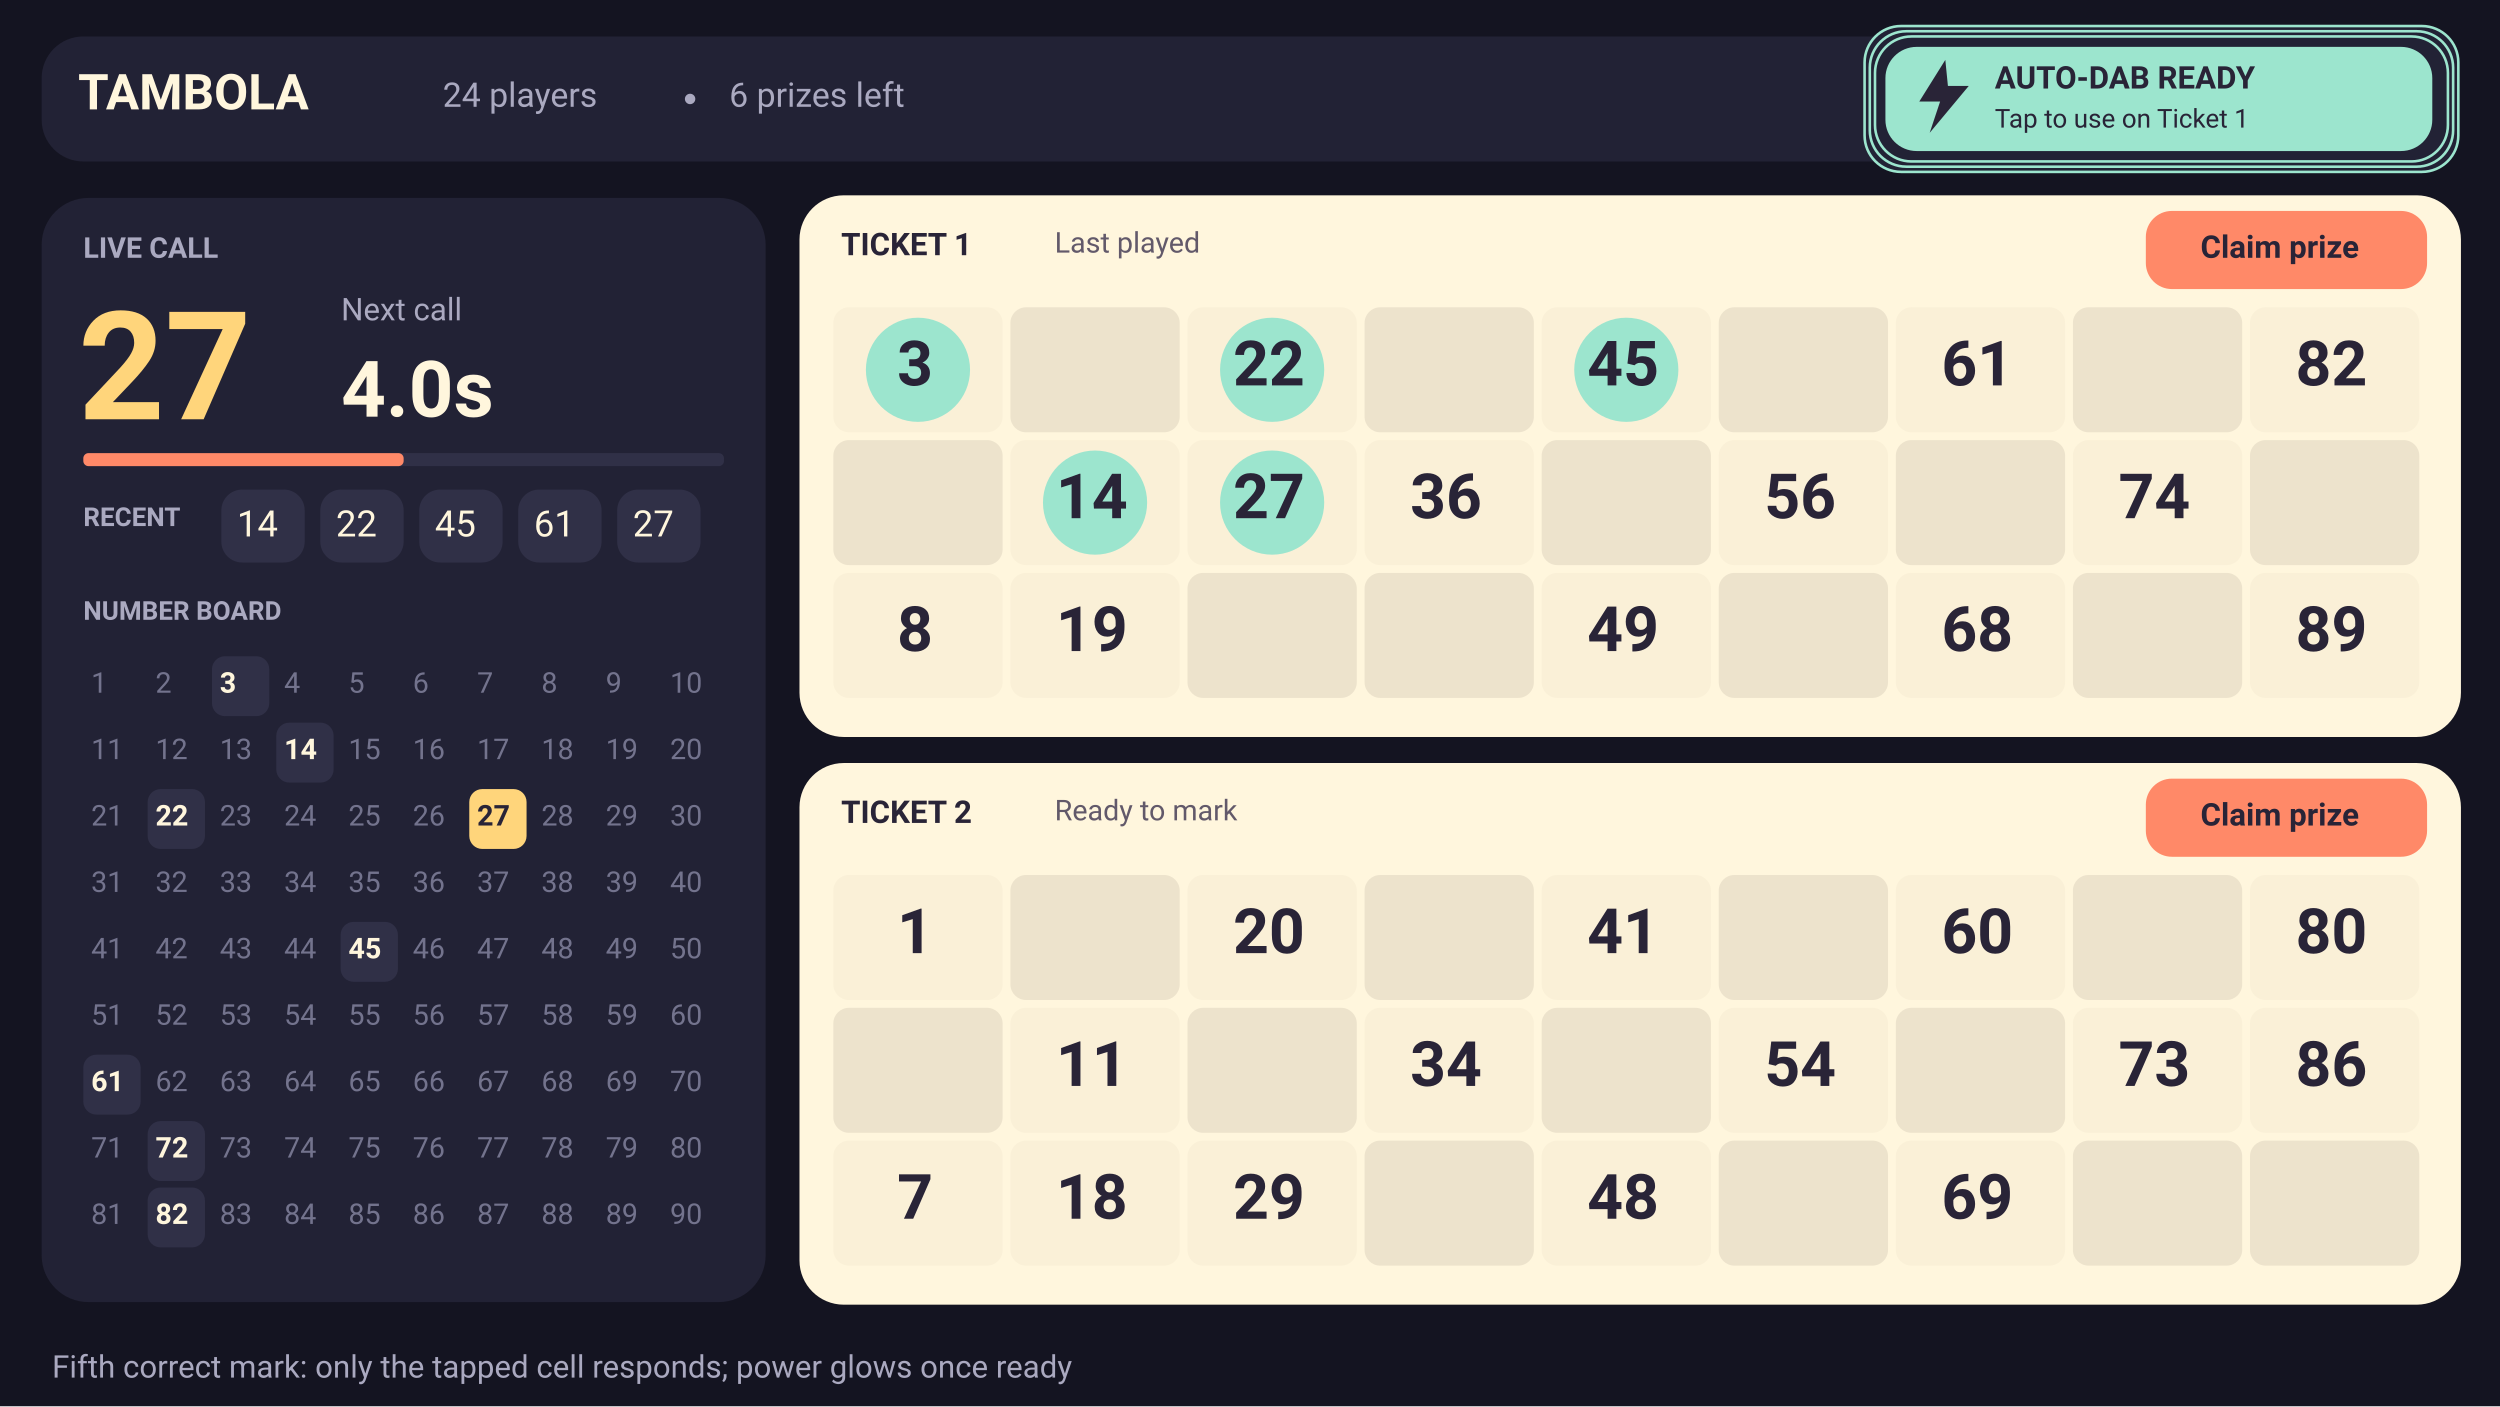
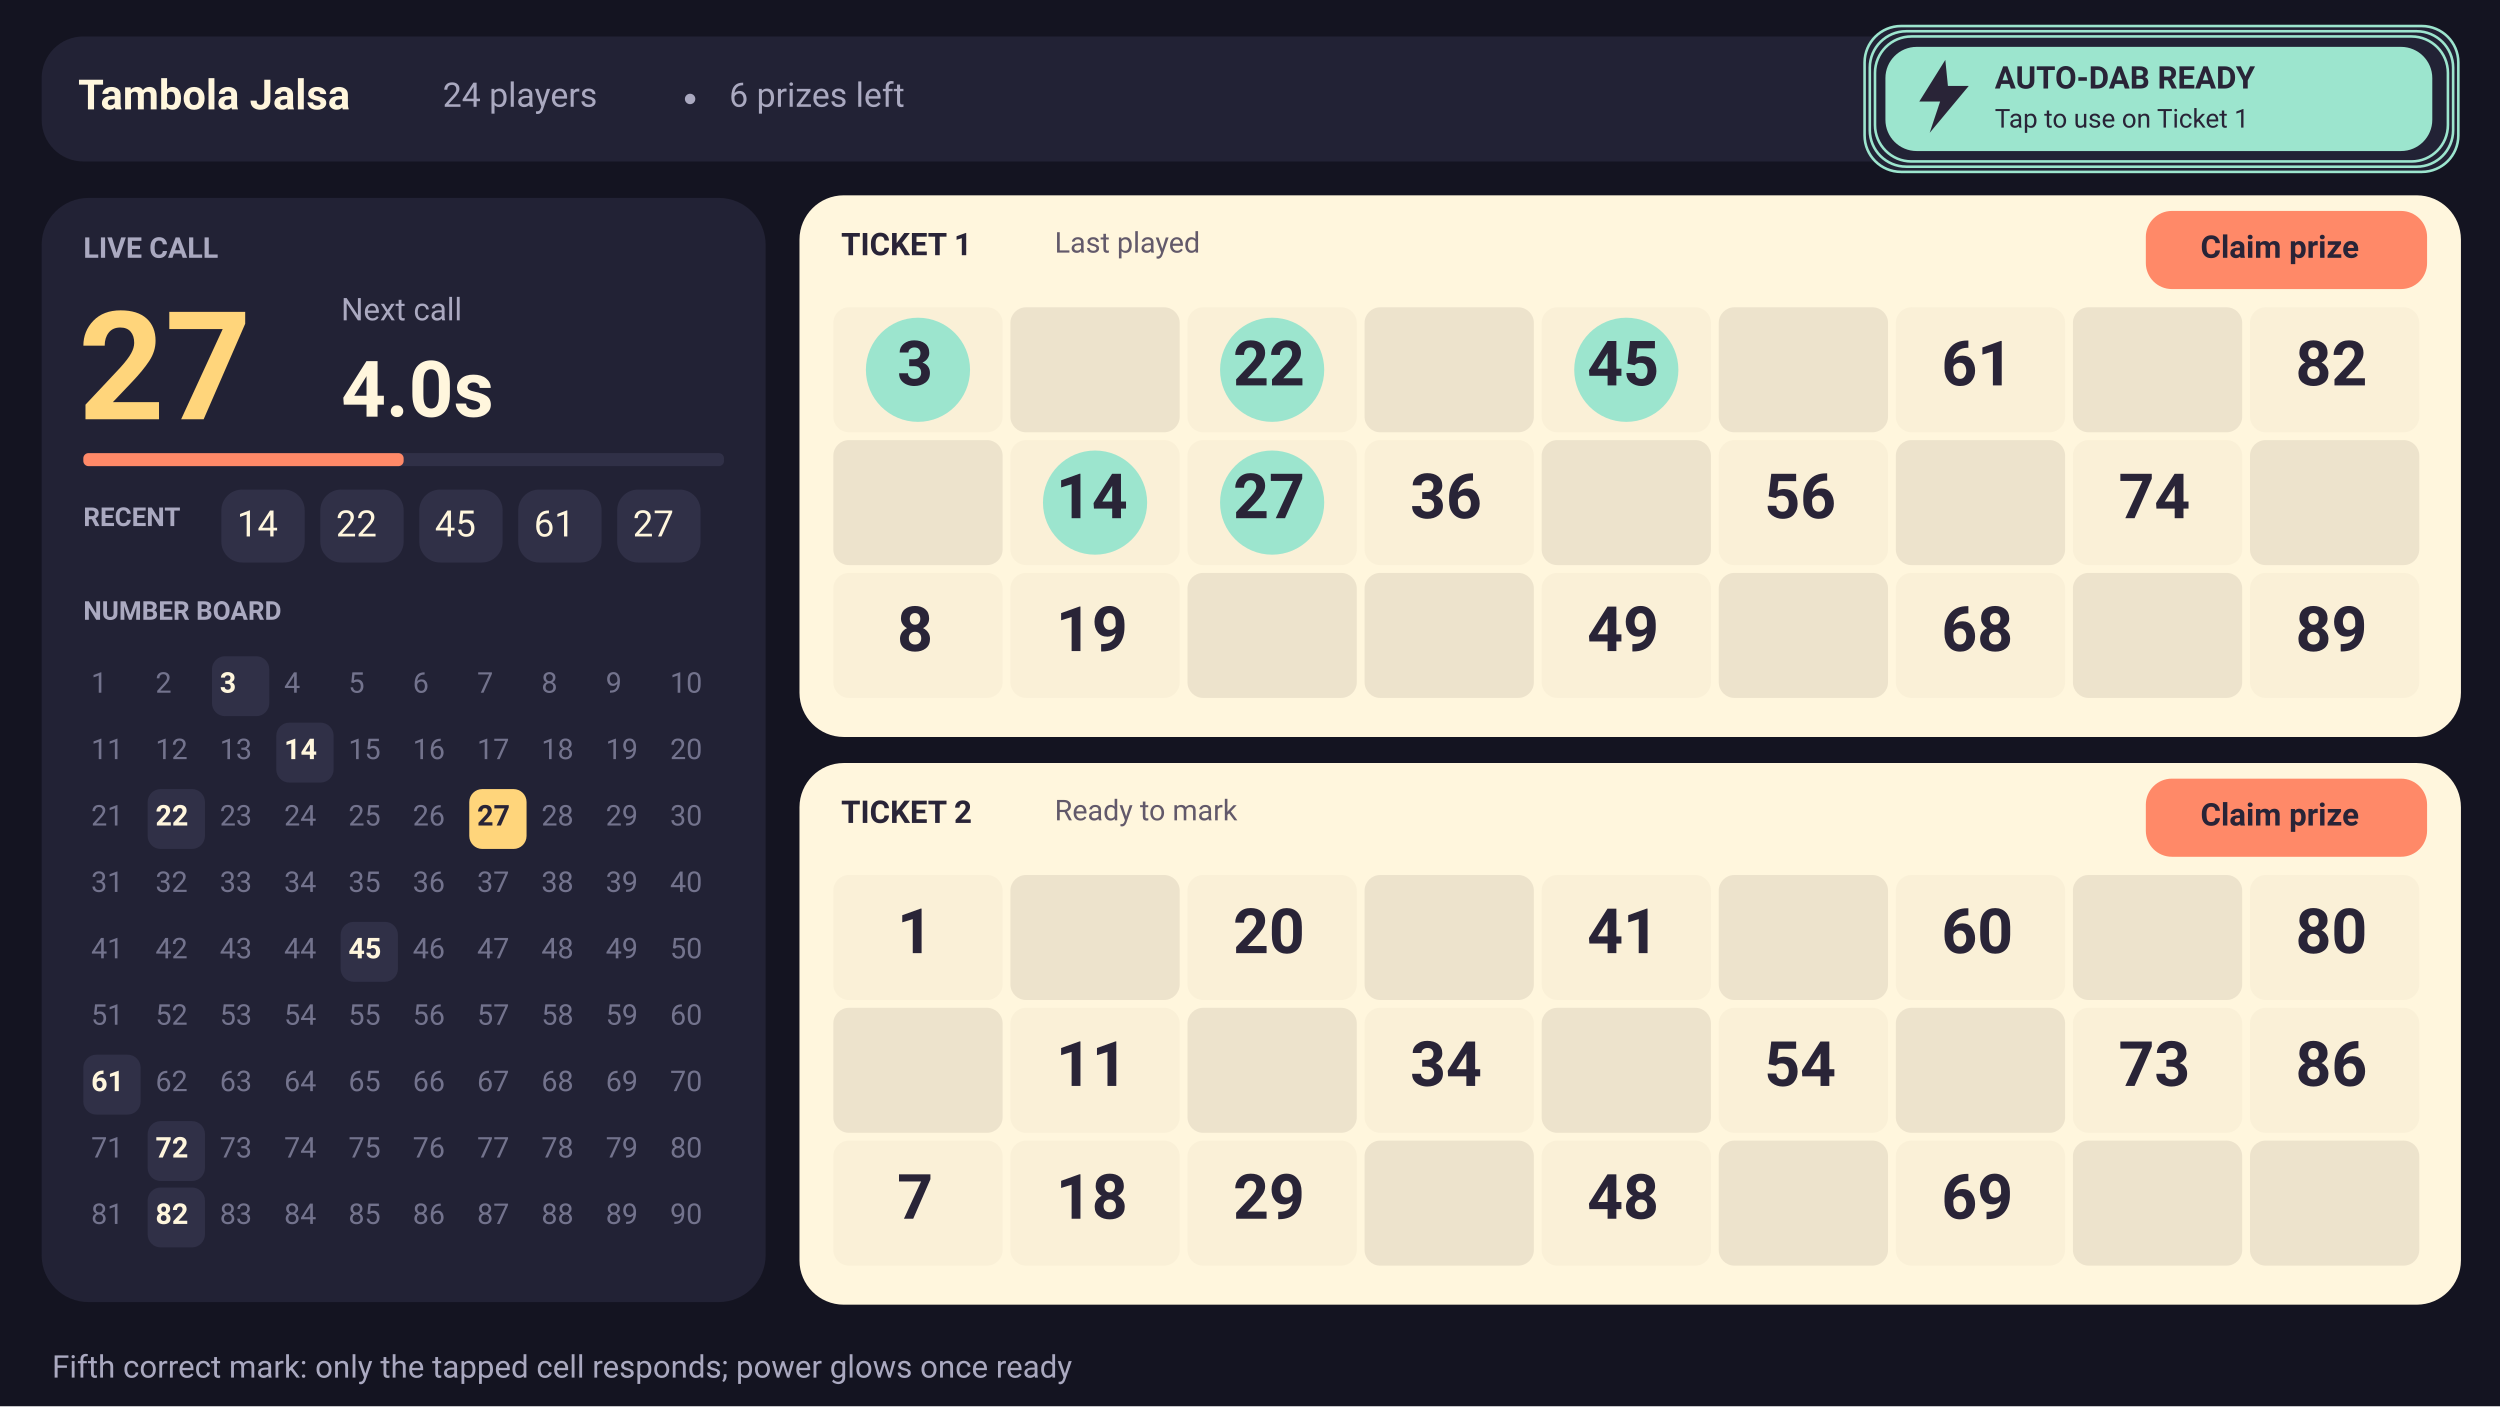
<svg xmlns="http://www.w3.org/2000/svg" width="960" height="540" viewBox="0 0 960 540">
  <rect width="960" height="540" fill="#141421" />
  <rect x="16" y="14" width="928" height="48" rx="16" fill="#222235" />
-   <text x="30" y="42" font-family="Segoe UI,Roboto,sans-serif" font-size="19" font-weight="700" fill="#FFF6DD">TAMBOLA</text>
+   <text x="30" y="42" font-family="Segoe UI,Roboto,sans-serif" font-size="16" font-weight="700" fill="#FFF6DD">Tambola Jalsa</text>
  <text x="170" y="41" font-family="Segoe UI,Roboto,sans-serif" font-size="13" font-weight="400" fill="#AAA9C0">24 players</text>
  <circle cx="265" cy="38" r="2" fill="#AAA9C0" />
  <text x="280" y="41" font-family="Segoe UI,Roboto,sans-serif" font-size="13" font-weight="400" fill="#AAA9C0">6 prizes left</text>
  <rect x="716" y="10" width="228" height="56" rx="14" fill="#222235" stroke="#9CE5CE" stroke-width="1" />
  <rect x="718" y="12" width="224" height="52" rx="14" fill="#222235" stroke="#9CE5CE" stroke-width="1" />
  <rect x="720" y="14" width="220" height="48" rx="14" fill="#222235" stroke="#9CE5CE" stroke-width="1" />
  <rect x="724" y="18" width="210" height="40" rx="12" fill="#9CE5CE" />
  <polygon points="747,23 737,39 745,39 741,51 756,33 748,33" fill="#292437" />
  <text x="766" y="34" font-family="Segoe UI,Roboto,sans-serif" font-size="12" font-weight="700" fill="#292437">AUTO-DAB READY</text>
  <text x="766" y="49" font-family="Segoe UI,Roboto,sans-serif" font-size="10" font-weight="400" fill="#292437">Tap to use on Ticket 1</text>
  <rect x="16" y="76" width="278" height="424" rx="18" fill="#222235" />
  <text x="32" y="99" font-family="Segoe UI,Roboto,sans-serif" font-size="11" font-weight="700" fill="#AAA9C0">LIVE CALL</text>
  <text x="30" y="161" font-family="Segoe UI,Roboto,sans-serif" font-size="58" font-weight="700" fill="#FFD57B">27</text>
  <text x="131" y="123" font-family="Segoe UI,Roboto,sans-serif" font-size="12" font-weight="400" fill="#AAA9C0">Next call</text>
  <text x="131" y="160" font-family="Segoe UI,Roboto,sans-serif" font-size="30" font-weight="700" fill="#FFF6DD">4.0s</text>
  <rect x="32" y="174" width="246" height="5" rx="2" fill="#303047" />
  <rect x="32" y="174" width="123.0" height="5" rx="2" fill="#FF8968" />
  <text x="32" y="202" font-family="Segoe UI,Roboto,sans-serif" font-size="10" font-weight="700" fill="#AAA9C0">RECENT</text>
  <rect x="85" y="188" width="32" height="28" rx="8" fill="#303047" />
  <text x="91" y="206" font-family="Segoe UI,Roboto,sans-serif" font-size="14" font-weight="400" fill="#FFF6DD">14</text>
  <rect x="123" y="188" width="32" height="28" rx="8" fill="#303047" />
  <text x="129" y="206" font-family="Segoe UI,Roboto,sans-serif" font-size="14" font-weight="400" fill="#FFF6DD">22</text>
  <rect x="161" y="188" width="32" height="28" rx="8" fill="#303047" />
  <text x="167" y="206" font-family="Segoe UI,Roboto,sans-serif" font-size="14" font-weight="400" fill="#FFF6DD">45</text>
  <rect x="199" y="188" width="32" height="28" rx="8" fill="#303047" />
  <text x="205" y="206" font-family="Segoe UI,Roboto,sans-serif" font-size="14" font-weight="400" fill="#FFF6DD">61</text>
  <rect x="237" y="188" width="32" height="28" rx="8" fill="#303047" />
  <text x="243" y="206" font-family="Segoe UI,Roboto,sans-serif" font-size="14" font-weight="400" fill="#FFF6DD">27</text>
  <text x="32" y="238" font-family="Segoe UI,Roboto,sans-serif" font-size="10" font-weight="700" fill="#AAA9C0">NUMBER BOARD</text>
  <text x="35.0" y="266.0" font-family="Segoe UI,Roboto,sans-serif" font-size="11" font-weight="400" fill="#73738D">1</text>
  <text x="59.7" y="266.0" font-family="Segoe UI,Roboto,sans-serif" font-size="11" font-weight="400" fill="#73738D">2</text>
  <rect x="81.4" y="252.0" width="22" height="23" rx="5" fill="#303047" />
  <text x="84.4" y="266.0" font-family="Segoe UI,Roboto,sans-serif" font-size="11" font-weight="700" fill="#FFF6DD">3</text>
  <text x="109.1" y="266.0" font-family="Segoe UI,Roboto,sans-serif" font-size="11" font-weight="400" fill="#73738D">4</text>
  <text x="133.8" y="266.0" font-family="Segoe UI,Roboto,sans-serif" font-size="11" font-weight="400" fill="#73738D">5</text>
  <text x="158.5" y="266.0" font-family="Segoe UI,Roboto,sans-serif" font-size="11" font-weight="400" fill="#73738D">6</text>
  <text x="183.2" y="266.0" font-family="Segoe UI,Roboto,sans-serif" font-size="11" font-weight="400" fill="#73738D">7</text>
  <text x="207.9" y="266.0" font-family="Segoe UI,Roboto,sans-serif" font-size="11" font-weight="400" fill="#73738D">8</text>
  <text x="232.6" y="266.0" font-family="Segoe UI,Roboto,sans-serif" font-size="11" font-weight="400" fill="#73738D">9</text>
  <text x="257.3" y="266.0" font-family="Segoe UI,Roboto,sans-serif" font-size="11" font-weight="400" fill="#73738D">10</text>
  <text x="35.0" y="291.5" font-family="Segoe UI,Roboto,sans-serif" font-size="11" font-weight="400" fill="#73738D">11</text>
  <text x="59.7" y="291.5" font-family="Segoe UI,Roboto,sans-serif" font-size="11" font-weight="400" fill="#73738D">12</text>
  <text x="84.4" y="291.5" font-family="Segoe UI,Roboto,sans-serif" font-size="11" font-weight="400" fill="#73738D">13</text>
  <rect x="106.1" y="277.5" width="22" height="23" rx="5" fill="#303047" />
  <text x="109.1" y="291.5" font-family="Segoe UI,Roboto,sans-serif" font-size="11" font-weight="700" fill="#FFF6DD">14</text>
  <text x="133.8" y="291.5" font-family="Segoe UI,Roboto,sans-serif" font-size="11" font-weight="400" fill="#73738D">15</text>
  <text x="158.5" y="291.5" font-family="Segoe UI,Roboto,sans-serif" font-size="11" font-weight="400" fill="#73738D">16</text>
  <text x="183.2" y="291.5" font-family="Segoe UI,Roboto,sans-serif" font-size="11" font-weight="400" fill="#73738D">17</text>
  <text x="207.9" y="291.5" font-family="Segoe UI,Roboto,sans-serif" font-size="11" font-weight="400" fill="#73738D">18</text>
  <text x="232.6" y="291.5" font-family="Segoe UI,Roboto,sans-serif" font-size="11" font-weight="400" fill="#73738D">19</text>
  <text x="257.3" y="291.5" font-family="Segoe UI,Roboto,sans-serif" font-size="11" font-weight="400" fill="#73738D">20</text>
  <text x="35.0" y="317.0" font-family="Segoe UI,Roboto,sans-serif" font-size="11" font-weight="400" fill="#73738D">21</text>
  <rect x="56.7" y="303.0" width="22" height="23" rx="5" fill="#303047" />
  <text x="59.7" y="317.0" font-family="Segoe UI,Roboto,sans-serif" font-size="11" font-weight="700" fill="#FFF6DD">22</text>
  <text x="84.4" y="317.0" font-family="Segoe UI,Roboto,sans-serif" font-size="11" font-weight="400" fill="#73738D">23</text>
  <text x="109.1" y="317.0" font-family="Segoe UI,Roboto,sans-serif" font-size="11" font-weight="400" fill="#73738D">24</text>
  <text x="133.8" y="317.0" font-family="Segoe UI,Roboto,sans-serif" font-size="11" font-weight="400" fill="#73738D">25</text>
  <text x="158.5" y="317.0" font-family="Segoe UI,Roboto,sans-serif" font-size="11" font-weight="400" fill="#73738D">26</text>
  <rect x="180.2" y="303.0" width="22" height="23" rx="5" fill="#FFD57B" />
  <text x="183.2" y="317.0" font-family="Segoe UI,Roboto,sans-serif" font-size="11" font-weight="700" fill="#292437">27</text>
  <text x="207.9" y="317.0" font-family="Segoe UI,Roboto,sans-serif" font-size="11" font-weight="400" fill="#73738D">28</text>
  <text x="232.6" y="317.0" font-family="Segoe UI,Roboto,sans-serif" font-size="11" font-weight="400" fill="#73738D">29</text>
  <text x="257.3" y="317.0" font-family="Segoe UI,Roboto,sans-serif" font-size="11" font-weight="400" fill="#73738D">30</text>
  <text x="35.0" y="342.5" font-family="Segoe UI,Roboto,sans-serif" font-size="11" font-weight="400" fill="#73738D">31</text>
  <text x="59.7" y="342.5" font-family="Segoe UI,Roboto,sans-serif" font-size="11" font-weight="400" fill="#73738D">32</text>
  <text x="84.4" y="342.5" font-family="Segoe UI,Roboto,sans-serif" font-size="11" font-weight="400" fill="#73738D">33</text>
  <text x="109.1" y="342.5" font-family="Segoe UI,Roboto,sans-serif" font-size="11" font-weight="400" fill="#73738D">34</text>
  <text x="133.8" y="342.5" font-family="Segoe UI,Roboto,sans-serif" font-size="11" font-weight="400" fill="#73738D">35</text>
  <text x="158.5" y="342.5" font-family="Segoe UI,Roboto,sans-serif" font-size="11" font-weight="400" fill="#73738D">36</text>
  <text x="183.2" y="342.5" font-family="Segoe UI,Roboto,sans-serif" font-size="11" font-weight="400" fill="#73738D">37</text>
  <text x="207.9" y="342.5" font-family="Segoe UI,Roboto,sans-serif" font-size="11" font-weight="400" fill="#73738D">38</text>
  <text x="232.6" y="342.5" font-family="Segoe UI,Roboto,sans-serif" font-size="11" font-weight="400" fill="#73738D">39</text>
  <text x="257.3" y="342.5" font-family="Segoe UI,Roboto,sans-serif" font-size="11" font-weight="400" fill="#73738D">40</text>
  <text x="35.0" y="368.0" font-family="Segoe UI,Roboto,sans-serif" font-size="11" font-weight="400" fill="#73738D">41</text>
  <text x="59.7" y="368.0" font-family="Segoe UI,Roboto,sans-serif" font-size="11" font-weight="400" fill="#73738D">42</text>
  <text x="84.4" y="368.0" font-family="Segoe UI,Roboto,sans-serif" font-size="11" font-weight="400" fill="#73738D">43</text>
  <text x="109.1" y="368.0" font-family="Segoe UI,Roboto,sans-serif" font-size="11" font-weight="400" fill="#73738D">44</text>
  <rect x="130.8" y="354.0" width="22" height="23" rx="5" fill="#303047" />
  <text x="133.8" y="368.0" font-family="Segoe UI,Roboto,sans-serif" font-size="11" font-weight="700" fill="#FFF6DD">45</text>
  <text x="158.5" y="368.0" font-family="Segoe UI,Roboto,sans-serif" font-size="11" font-weight="400" fill="#73738D">46</text>
  <text x="183.2" y="368.0" font-family="Segoe UI,Roboto,sans-serif" font-size="11" font-weight="400" fill="#73738D">47</text>
  <text x="207.9" y="368.0" font-family="Segoe UI,Roboto,sans-serif" font-size="11" font-weight="400" fill="#73738D">48</text>
  <text x="232.6" y="368.0" font-family="Segoe UI,Roboto,sans-serif" font-size="11" font-weight="400" fill="#73738D">49</text>
  <text x="257.3" y="368.0" font-family="Segoe UI,Roboto,sans-serif" font-size="11" font-weight="400" fill="#73738D">50</text>
  <text x="35.0" y="393.5" font-family="Segoe UI,Roboto,sans-serif" font-size="11" font-weight="400" fill="#73738D">51</text>
  <text x="59.7" y="393.5" font-family="Segoe UI,Roboto,sans-serif" font-size="11" font-weight="400" fill="#73738D">52</text>
  <text x="84.4" y="393.5" font-family="Segoe UI,Roboto,sans-serif" font-size="11" font-weight="400" fill="#73738D">53</text>
  <text x="109.1" y="393.5" font-family="Segoe UI,Roboto,sans-serif" font-size="11" font-weight="400" fill="#73738D">54</text>
  <text x="133.8" y="393.5" font-family="Segoe UI,Roboto,sans-serif" font-size="11" font-weight="400" fill="#73738D">55</text>
  <text x="158.5" y="393.5" font-family="Segoe UI,Roboto,sans-serif" font-size="11" font-weight="400" fill="#73738D">56</text>
  <text x="183.2" y="393.5" font-family="Segoe UI,Roboto,sans-serif" font-size="11" font-weight="400" fill="#73738D">57</text>
  <text x="207.9" y="393.5" font-family="Segoe UI,Roboto,sans-serif" font-size="11" font-weight="400" fill="#73738D">58</text>
  <text x="232.6" y="393.5" font-family="Segoe UI,Roboto,sans-serif" font-size="11" font-weight="400" fill="#73738D">59</text>
  <text x="257.3" y="393.5" font-family="Segoe UI,Roboto,sans-serif" font-size="11" font-weight="400" fill="#73738D">60</text>
  <rect x="32.0" y="405.0" width="22" height="23" rx="5" fill="#303047" />
  <text x="35.0" y="419.0" font-family="Segoe UI,Roboto,sans-serif" font-size="11" font-weight="700" fill="#FFF6DD">61</text>
  <text x="59.7" y="419.0" font-family="Segoe UI,Roboto,sans-serif" font-size="11" font-weight="400" fill="#73738D">62</text>
  <text x="84.4" y="419.0" font-family="Segoe UI,Roboto,sans-serif" font-size="11" font-weight="400" fill="#73738D">63</text>
  <text x="109.1" y="419.0" font-family="Segoe UI,Roboto,sans-serif" font-size="11" font-weight="400" fill="#73738D">64</text>
  <text x="133.8" y="419.0" font-family="Segoe UI,Roboto,sans-serif" font-size="11" font-weight="400" fill="#73738D">65</text>
  <text x="158.5" y="419.0" font-family="Segoe UI,Roboto,sans-serif" font-size="11" font-weight="400" fill="#73738D">66</text>
  <text x="183.2" y="419.0" font-family="Segoe UI,Roboto,sans-serif" font-size="11" font-weight="400" fill="#73738D">67</text>
  <text x="207.9" y="419.0" font-family="Segoe UI,Roboto,sans-serif" font-size="11" font-weight="400" fill="#73738D">68</text>
  <text x="232.6" y="419.0" font-family="Segoe UI,Roboto,sans-serif" font-size="11" font-weight="400" fill="#73738D">69</text>
  <text x="257.3" y="419.0" font-family="Segoe UI,Roboto,sans-serif" font-size="11" font-weight="400" fill="#73738D">70</text>
  <text x="35.0" y="444.5" font-family="Segoe UI,Roboto,sans-serif" font-size="11" font-weight="400" fill="#73738D">71</text>
  <rect x="56.7" y="430.5" width="22" height="23" rx="5" fill="#303047" />
  <text x="59.7" y="444.5" font-family="Segoe UI,Roboto,sans-serif" font-size="11" font-weight="700" fill="#FFF6DD">72</text>
  <text x="84.4" y="444.5" font-family="Segoe UI,Roboto,sans-serif" font-size="11" font-weight="400" fill="#73738D">73</text>
  <text x="109.1" y="444.5" font-family="Segoe UI,Roboto,sans-serif" font-size="11" font-weight="400" fill="#73738D">74</text>
  <text x="133.8" y="444.5" font-family="Segoe UI,Roboto,sans-serif" font-size="11" font-weight="400" fill="#73738D">75</text>
  <text x="158.5" y="444.5" font-family="Segoe UI,Roboto,sans-serif" font-size="11" font-weight="400" fill="#73738D">76</text>
  <text x="183.2" y="444.5" font-family="Segoe UI,Roboto,sans-serif" font-size="11" font-weight="400" fill="#73738D">77</text>
  <text x="207.9" y="444.5" font-family="Segoe UI,Roboto,sans-serif" font-size="11" font-weight="400" fill="#73738D">78</text>
  <text x="232.6" y="444.5" font-family="Segoe UI,Roboto,sans-serif" font-size="11" font-weight="400" fill="#73738D">79</text>
  <text x="257.3" y="444.5" font-family="Segoe UI,Roboto,sans-serif" font-size="11" font-weight="400" fill="#73738D">80</text>
  <text x="35.0" y="470.0" font-family="Segoe UI,Roboto,sans-serif" font-size="11" font-weight="400" fill="#73738D">81</text>
  <rect x="56.7" y="456.0" width="22" height="23" rx="5" fill="#303047" />
  <text x="59.7" y="470.0" font-family="Segoe UI,Roboto,sans-serif" font-size="11" font-weight="700" fill="#FFF6DD">82</text>
  <text x="84.4" y="470.0" font-family="Segoe UI,Roboto,sans-serif" font-size="11" font-weight="400" fill="#73738D">83</text>
  <text x="109.1" y="470.0" font-family="Segoe UI,Roboto,sans-serif" font-size="11" font-weight="400" fill="#73738D">84</text>
  <text x="133.8" y="470.0" font-family="Segoe UI,Roboto,sans-serif" font-size="11" font-weight="400" fill="#73738D">85</text>
  <text x="158.5" y="470.0" font-family="Segoe UI,Roboto,sans-serif" font-size="11" font-weight="400" fill="#73738D">86</text>
  <text x="183.2" y="470.0" font-family="Segoe UI,Roboto,sans-serif" font-size="11" font-weight="400" fill="#73738D">87</text>
  <text x="207.9" y="470.0" font-family="Segoe UI,Roboto,sans-serif" font-size="11" font-weight="400" fill="#73738D">88</text>
  <text x="232.6" y="470.0" font-family="Segoe UI,Roboto,sans-serif" font-size="11" font-weight="400" fill="#73738D">89</text>
  <text x="257.3" y="470.0" font-family="Segoe UI,Roboto,sans-serif" font-size="11" font-weight="400" fill="#73738D">90</text>
  <rect x="308" y="76" width="636" height="206" rx="16" fill="#FFF6DD" stroke="#FFF6DD" stroke-width="2" />
  <text x="323" y="98" font-family="Segoe UI,Roboto,sans-serif" font-size="12" font-weight="700" fill="#292437">TICKET 1</text>
  <text x="405" y="97" font-family="Segoe UI,Roboto,sans-serif" font-size="11" font-weight="400" fill="#62596A">Last played</text>
  <rect x="824" y="81" width="108" height="30" rx="10" fill="#FF8968" />
  <text x="845" y="99" font-family="Segoe UI,Roboto,sans-serif" font-size="12" font-weight="700" fill="#292437">Claim prize</text>
  <rect x="320" y="118" width="65" height="48" rx="6" fill="#FAF0D7" />
  <circle cx="352.5" cy="142" r="20" fill="#9CE5CE" />
  <text x="344.5" y="148" font-family="Segoe UI,Roboto,sans-serif" font-size="24" font-weight="700" fill="#292437">3</text>
  <rect x="388" y="118" width="65" height="48" rx="6" fill="#EDE3CC" />
  <rect x="456" y="118" width="65" height="48" rx="6" fill="#FAF0D7" />
  <circle cx="488.5" cy="142" r="20" fill="#9CE5CE" />
  <text x="473.5" y="148" font-family="Segoe UI,Roboto,sans-serif" font-size="24" font-weight="700" fill="#292437">22</text>
  <rect x="524" y="118" width="65" height="48" rx="6" fill="#EDE3CC" />
  <rect x="592" y="118" width="65" height="48" rx="6" fill="#FAF0D7" />
  <circle cx="624.5" cy="142" r="20" fill="#9CE5CE" />
  <text x="609.5" y="148" font-family="Segoe UI,Roboto,sans-serif" font-size="24" font-weight="700" fill="#292437">45</text>
  <rect x="660" y="118" width="65" height="48" rx="6" fill="#EDE3CC" />
  <rect x="728" y="118" width="65" height="48" rx="6" fill="#FAF0D7" />
  <text x="745.5" y="148" font-family="Segoe UI,Roboto,sans-serif" font-size="24" font-weight="700" fill="#292437">61</text>
  <rect x="796" y="118" width="65" height="48" rx="6" fill="#EDE3CC" />
  <rect x="864" y="118" width="65" height="48" rx="6" fill="#FAF0D7" />
  <text x="881.5" y="148" font-family="Segoe UI,Roboto,sans-serif" font-size="24" font-weight="700" fill="#292437">82</text>
  <rect x="320" y="169" width="65" height="48" rx="6" fill="#EDE3CC" />
  <rect x="388" y="169" width="65" height="48" rx="6" fill="#FAF0D7" />
  <circle cx="420.5" cy="193" r="20" fill="#9CE5CE" />
  <text x="405.5" y="199" font-family="Segoe UI,Roboto,sans-serif" font-size="24" font-weight="700" fill="#292437">14</text>
  <rect x="456" y="169" width="65" height="48" rx="6" fill="#FAF0D7" />
  <circle cx="488.5" cy="193" r="20" fill="#9CE5CE" />
  <text x="473.5" y="199" font-family="Segoe UI,Roboto,sans-serif" font-size="24" font-weight="700" fill="#292437">27</text>
  <rect x="524" y="169" width="65" height="48" rx="6" fill="#FAF0D7" />
  <text x="541.5" y="199" font-family="Segoe UI,Roboto,sans-serif" font-size="24" font-weight="700" fill="#292437">36</text>
  <rect x="592" y="169" width="65" height="48" rx="6" fill="#EDE3CC" />
  <rect x="660" y="169" width="65" height="48" rx="6" fill="#FAF0D7" />
  <text x="677.5" y="199" font-family="Segoe UI,Roboto,sans-serif" font-size="24" font-weight="700" fill="#292437">56</text>
  <rect x="728" y="169" width="65" height="48" rx="6" fill="#EDE3CC" />
  <rect x="796" y="169" width="65" height="48" rx="6" fill="#FAF0D7" />
  <text x="813.5" y="199" font-family="Segoe UI,Roboto,sans-serif" font-size="24" font-weight="700" fill="#292437">74</text>
  <rect x="864" y="169" width="65" height="48" rx="6" fill="#EDE3CC" />
  <rect x="320" y="220" width="65" height="48" rx="6" fill="#FAF0D7" />
  <text x="344.5" y="250" font-family="Segoe UI,Roboto,sans-serif" font-size="24" font-weight="700" fill="#292437">8</text>
  <rect x="388" y="220" width="65" height="48" rx="6" fill="#FAF0D7" />
  <text x="405.5" y="250" font-family="Segoe UI,Roboto,sans-serif" font-size="24" font-weight="700" fill="#292437">19</text>
  <rect x="456" y="220" width="65" height="48" rx="6" fill="#EDE3CC" />
  <rect x="524" y="220" width="65" height="48" rx="6" fill="#EDE3CC" />
  <rect x="592" y="220" width="65" height="48" rx="6" fill="#FAF0D7" />
  <text x="609.5" y="250" font-family="Segoe UI,Roboto,sans-serif" font-size="24" font-weight="700" fill="#292437">49</text>
  <rect x="660" y="220" width="65" height="48" rx="6" fill="#EDE3CC" />
  <rect x="728" y="220" width="65" height="48" rx="6" fill="#FAF0D7" />
  <text x="745.5" y="250" font-family="Segoe UI,Roboto,sans-serif" font-size="24" font-weight="700" fill="#292437">68</text>
  <rect x="796" y="220" width="65" height="48" rx="6" fill="#EDE3CC" />
  <rect x="864" y="220" width="65" height="48" rx="6" fill="#FAF0D7" />
  <text x="881.5" y="250" font-family="Segoe UI,Roboto,sans-serif" font-size="24" font-weight="700" fill="#292437">89</text>
  <rect x="308" y="294" width="636" height="206" rx="16" fill="#FFF6DD" stroke="#FFF6DD" stroke-width="2" />
  <text x="323" y="316" font-family="Segoe UI,Roboto,sans-serif" font-size="12" font-weight="700" fill="#292437">TICKET 2</text>
  <text x="405" y="315" font-family="Segoe UI,Roboto,sans-serif" font-size="11" font-weight="400" fill="#62596A">Ready to mark</text>
  <rect x="824" y="299" width="108" height="30" rx="10" fill="#FF8968" />
  <text x="845" y="317" font-family="Segoe UI,Roboto,sans-serif" font-size="12" font-weight="700" fill="#292437">Claim prize</text>
  <rect x="320" y="336" width="65" height="48" rx="6" fill="#FAF0D7" />
  <text x="344.5" y="366" font-family="Segoe UI,Roboto,sans-serif" font-size="24" font-weight="700" fill="#292437">1</text>
  <rect x="388" y="336" width="65" height="48" rx="6" fill="#EDE3CC" />
  <rect x="456" y="336" width="65" height="48" rx="6" fill="#FAF0D7" />
  <text x="473.5" y="366" font-family="Segoe UI,Roboto,sans-serif" font-size="24" font-weight="700" fill="#292437">20</text>
  <rect x="524" y="336" width="65" height="48" rx="6" fill="#EDE3CC" />
  <rect x="592" y="336" width="65" height="48" rx="6" fill="#FAF0D7" />
  <text x="609.5" y="366" font-family="Segoe UI,Roboto,sans-serif" font-size="24" font-weight="700" fill="#292437">41</text>
  <rect x="660" y="336" width="65" height="48" rx="6" fill="#EDE3CC" />
  <rect x="728" y="336" width="65" height="48" rx="6" fill="#FAF0D7" />
  <text x="745.5" y="366" font-family="Segoe UI,Roboto,sans-serif" font-size="24" font-weight="700" fill="#292437">60</text>
  <rect x="796" y="336" width="65" height="48" rx="6" fill="#EDE3CC" />
  <rect x="864" y="336" width="65" height="48" rx="6" fill="#FAF0D7" />
  <text x="881.5" y="366" font-family="Segoe UI,Roboto,sans-serif" font-size="24" font-weight="700" fill="#292437">80</text>
  <rect x="320" y="387" width="65" height="48" rx="6" fill="#EDE3CC" />
  <rect x="388" y="387" width="65" height="48" rx="6" fill="#FAF0D7" />
  <text x="405.5" y="417" font-family="Segoe UI,Roboto,sans-serif" font-size="24" font-weight="700" fill="#292437">11</text>
  <rect x="456" y="387" width="65" height="48" rx="6" fill="#EDE3CC" />
  <rect x="524" y="387" width="65" height="48" rx="6" fill="#FAF0D7" />
  <text x="541.5" y="417" font-family="Segoe UI,Roboto,sans-serif" font-size="24" font-weight="700" fill="#292437">34</text>
  <rect x="592" y="387" width="65" height="48" rx="6" fill="#EDE3CC" />
  <rect x="660" y="387" width="65" height="48" rx="6" fill="#FAF0D7" />
  <text x="677.5" y="417" font-family="Segoe UI,Roboto,sans-serif" font-size="24" font-weight="700" fill="#292437">54</text>
  <rect x="728" y="387" width="65" height="48" rx="6" fill="#EDE3CC" />
  <rect x="796" y="387" width="65" height="48" rx="6" fill="#FAF0D7" />
  <text x="813.5" y="417" font-family="Segoe UI,Roboto,sans-serif" font-size="24" font-weight="700" fill="#292437">73</text>
  <rect x="864" y="387" width="65" height="48" rx="6" fill="#FAF0D7" />
  <text x="881.5" y="417" font-family="Segoe UI,Roboto,sans-serif" font-size="24" font-weight="700" fill="#292437">86</text>
  <rect x="320" y="438" width="65" height="48" rx="6" fill="#FAF0D7" />
  <text x="344.5" y="468" font-family="Segoe UI,Roboto,sans-serif" font-size="24" font-weight="700" fill="#292437">7</text>
  <rect x="388" y="438" width="65" height="48" rx="6" fill="#FAF0D7" />
  <text x="405.5" y="468" font-family="Segoe UI,Roboto,sans-serif" font-size="24" font-weight="700" fill="#292437">18</text>
  <rect x="456" y="438" width="65" height="48" rx="6" fill="#FAF0D7" />
  <text x="473.5" y="468" font-family="Segoe UI,Roboto,sans-serif" font-size="24" font-weight="700" fill="#292437">29</text>
  <rect x="524" y="438" width="65" height="48" rx="6" fill="#EDE3CC" />
  <rect x="592" y="438" width="65" height="48" rx="6" fill="#FAF0D7" />
  <text x="609.5" y="468" font-family="Segoe UI,Roboto,sans-serif" font-size="24" font-weight="700" fill="#292437">48</text>
  <rect x="660" y="438" width="65" height="48" rx="6" fill="#EDE3CC" />
  <rect x="728" y="438" width="65" height="48" rx="6" fill="#FAF0D7" />
  <text x="745.5" y="468" font-family="Segoe UI,Roboto,sans-serif" font-size="24" font-weight="700" fill="#292437">69</text>
  <rect x="796" y="438" width="65" height="48" rx="6" fill="#EDE3CC" />
  <rect x="864" y="438" width="65" height="48" rx="6" fill="#EDE3CC" />
  <text x="20" y="529" font-family="Segoe UI,Roboto,sans-serif" font-size="12" font-weight="400" fill="#AAA9C0">Fifth correct mark: only the tapped cell responds; power glows once ready</text>
</svg>
